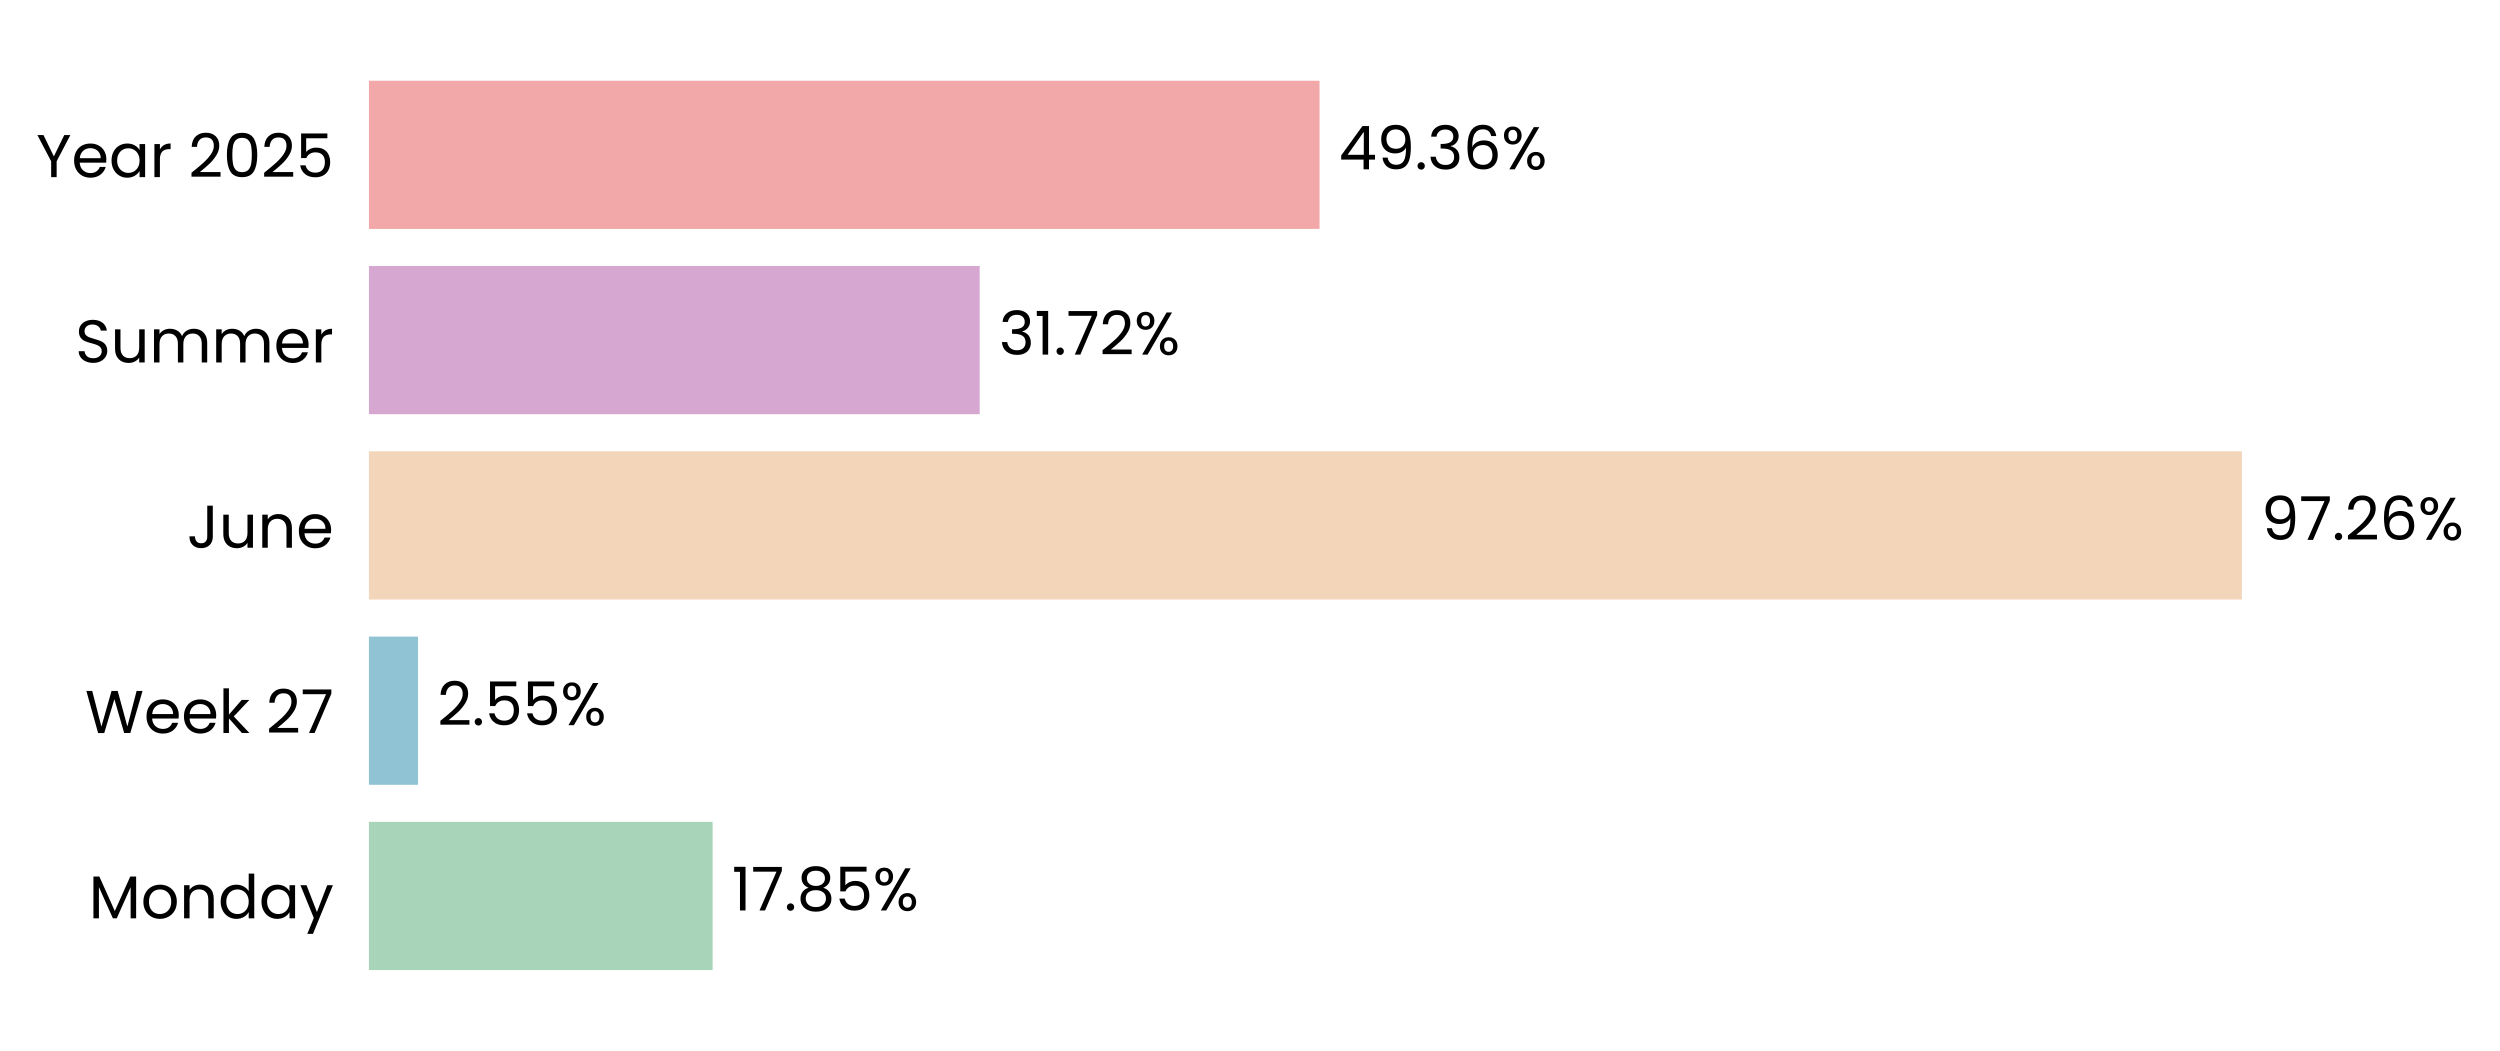
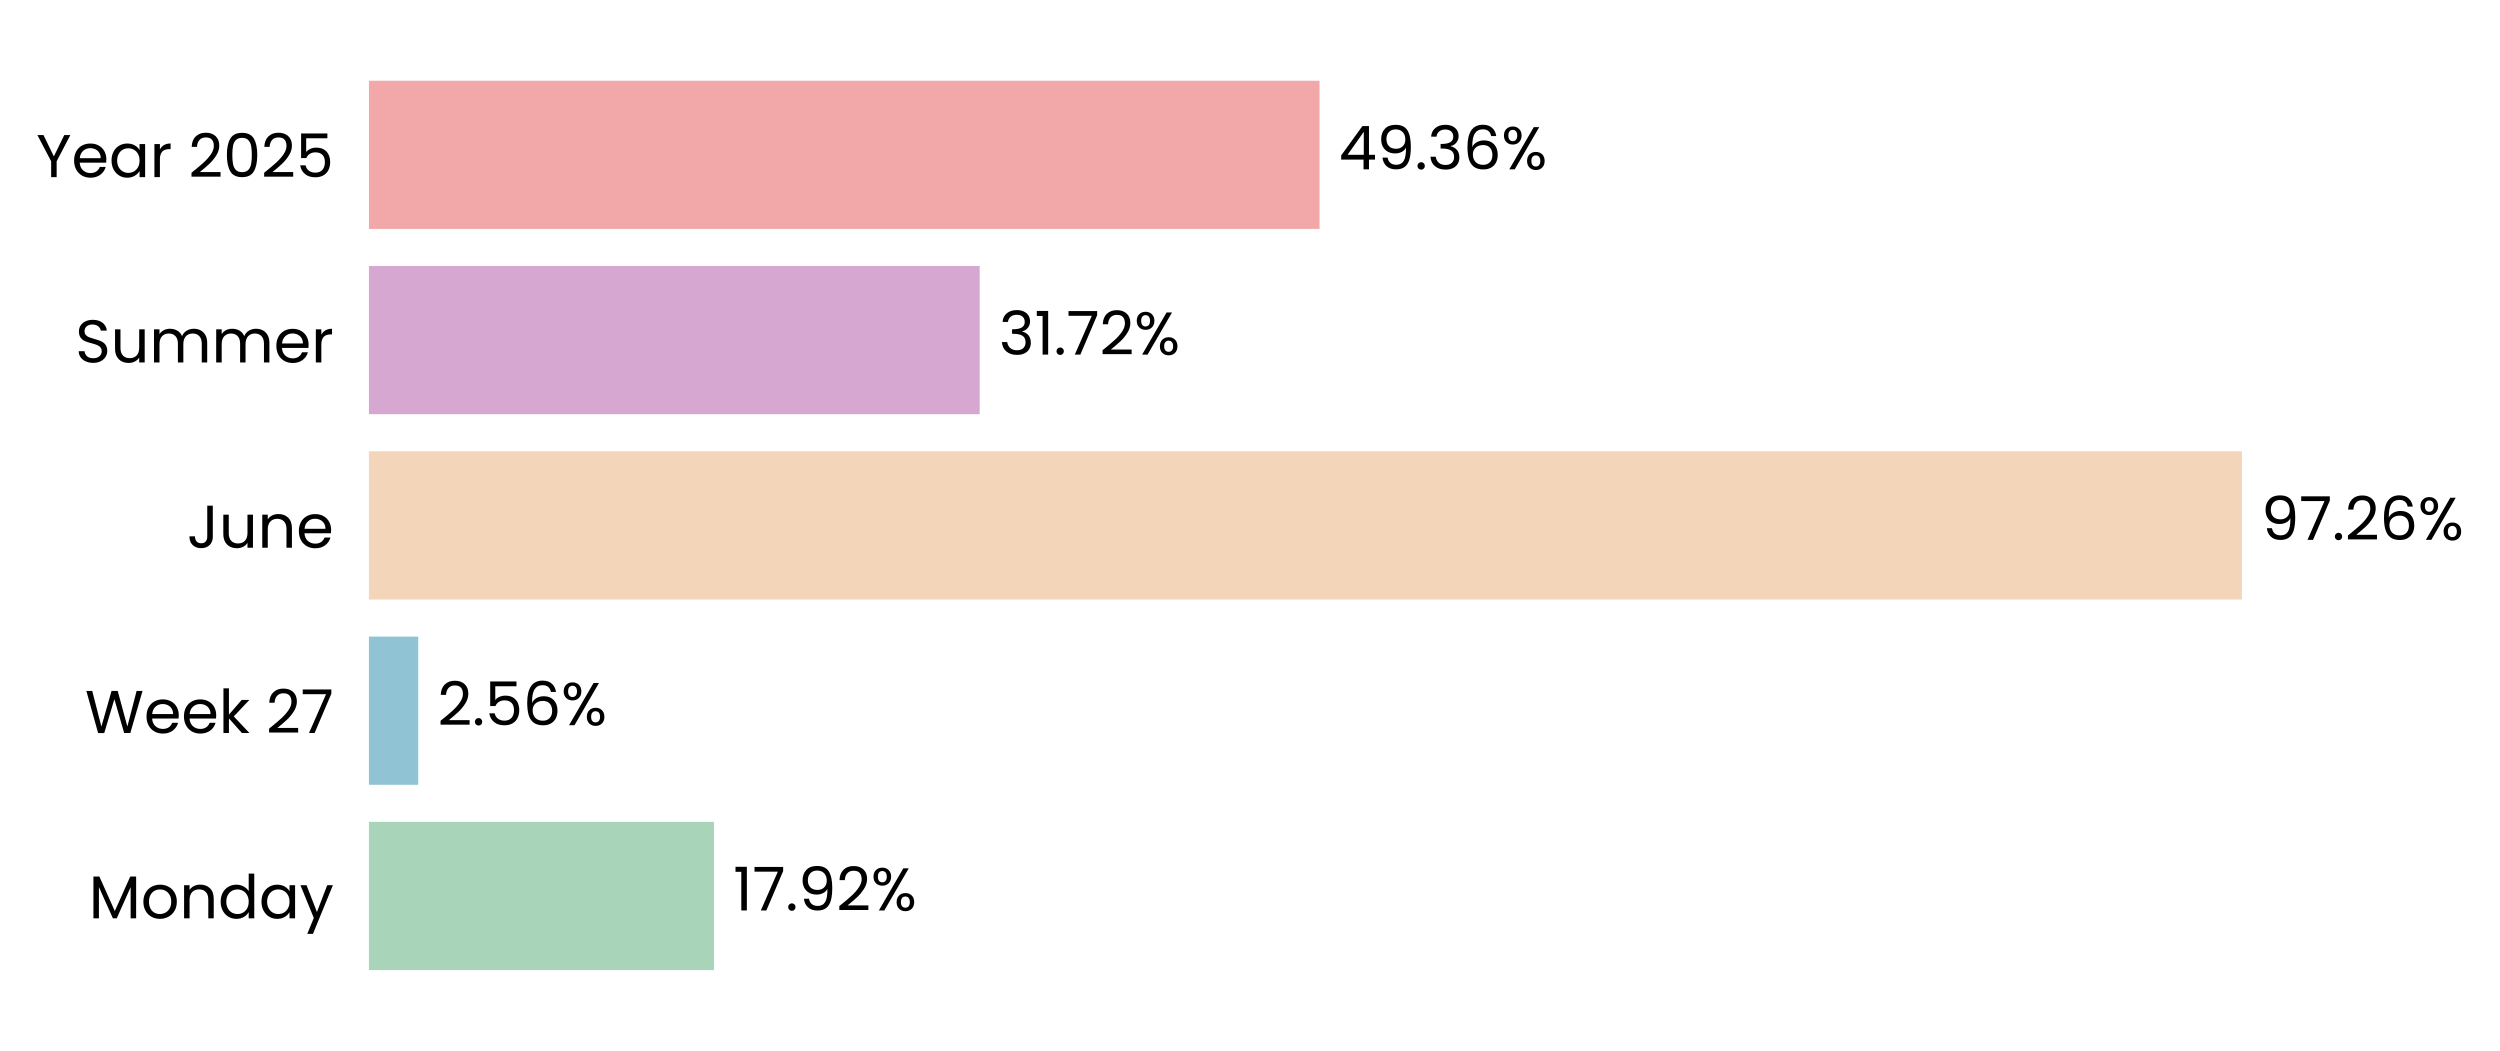
<svg xmlns="http://www.w3.org/2000/svg" xmlns:xlink="http://www.w3.org/1999/xlink" width="496.769pt" height="208.8pt" viewBox="0 0 496.769 208.8" version="1.1">
  <defs>
    <style type="text/css">*{stroke-linejoin: round; stroke-linecap: butt}</style>
  </defs>
  <g id="figure_1">
    <g id="patch_1">
      <path d="M 0 208.8  L 496.769 208.8  L 496.769 0  L 0 0  L 0 208.8  z " style="fill: none" />
    </g>
    <g id="axes_1">
      <g id="patch_2">
-         <path d="M 73.311 201.6  L 455.962 201.6  L 455.962 7.2  L 73.311 7.2  L 73.311 201.6  z " style="fill: none" />
+         <path d="M 73.311 201.6  L 455.952 201.6  L 455.952 7.2  L 73.311 7.2  L 73.311 201.6  z " style="fill: none" />
      </g>
      <g id="patch_3">
-         <path d="M 73.311 192.764  L 141.604 192.764  L 141.604 163.309  L 73.311 163.309  z " clip-path="url(#pc6807e60fc)" style="fill: #a8d5ba" />
+         <path d="M 73.311 192.764  L 141.868 192.764  L 141.868 163.309  L 73.311 163.309  z " clip-path="url(#p7451121162)" style="fill: #a8d5ba" />
      </g>
      <g id="patch_4">
-         <path d="M 73.311 155.945  L 83.067 155.945  L 83.067 126.491  L 73.311 126.491  z " clip-path="url(#pc6807e60fc)" style="fill: #90c3d4" />
+         <path d="M 73.311 155.945  L 83.105 155.945  L 83.105 126.491  L 73.311 126.491  z " clip-path="url(#p7451121162)" style="fill: #90c3d4" />
      </g>
      <g id="patch_5">
-         <path d="M 73.311 119.127  L 445.483 119.127  L 445.483 89.673  L 73.311 89.673  z " clip-path="url(#pc6807e60fc)" style="fill: #f3d6ba" />
+         <path d="M 73.311 119.127  L 445.483 119.127  L 445.483 89.673  L 73.311 89.673  z " clip-path="url(#p7451121162)" style="fill: #f3d6ba" />
      </g>
      <g id="patch_6">
-         <path d="M 73.311 82.309  L 194.672 82.309  L 194.672 52.855  L 73.311 52.855  z " clip-path="url(#pc6807e60fc)" style="fill: #d6a8d1" />
+         <path d="M 73.311 82.309  L 194.672 82.309  L 194.672 52.855  L 73.311 52.855  z " clip-path="url(#p7451121162)" style="fill: #d6a8d1" />
      </g>
      <g id="patch_7">
-         <path d="M 73.311 45.491  L 262.203 45.491  L 262.203 16.036  L 73.311 16.036  z " clip-path="url(#pc6807e60fc)" style="fill: #f2a8a8" />
+         <path d="M 73.311 45.491  L 262.199 45.491  L 262.199 16.036  L 73.311 16.036  z " clip-path="url(#p7451121162)" style="fill: #f2a8a8" />
      </g>
      <g id="matplotlib.axis_1">
        <g id="ytick_1">
          <g id="text_1">
            <g transform="translate(17.64187 182.4764) scale(0.12 -0.12)">
              <defs>
                <path id="Poppins-Regular-4d" d="M 5018 4429  L 5018 0  L 4435 0  L 4435 3302  L 2963 0  L 2554 0  L 1075 3309  L 1075 0  L 493 0  L 493 4429  L 1120 4429  L 2758 768  L 4397 4429  L 5018 4429  z " transform="scale(0.015625)" />
                <path id="Poppins-Regular-6f" d="M 2022 -58  Q 1530 -58 1130 166  Q 730 390 502 803  Q 275 1216 275 1760  Q 275 2298 508 2710  Q 742 3123 1145 3344  Q 1549 3565 2048 3565  Q 2547 3565 2950 3344  Q 3354 3123 3587 2713  Q 3821 2304 3821 1760  Q 3821 1216 3581 803  Q 3341 390 2931 166  Q 2522 -58 2022 -58  z M 2022 454  Q 2336 454 2611 601  Q 2886 749 3056 1043  Q 3226 1338 3226 1760  Q 3226 2182 3059 2476  Q 2893 2771 2624 2915  Q 2355 3059 2042 3059  Q 1722 3059 1456 2915  Q 1190 2771 1030 2476  Q 870 2182 870 1760  Q 870 1331 1027 1036  Q 1184 742 1446 598  Q 1709 454 2022 454  z " transform="scale(0.015625)" />
                <path id="Poppins-Regular-6e" d="M 2202 3571  Q 2842 3571 3238 3184  Q 3635 2797 3635 2067  L 3635 0  L 3059 0  L 3059 1984  Q 3059 2509 2796 2787  Q 2534 3066 2080 3066  Q 1619 3066 1347 2778  Q 1075 2490 1075 1939  L 1075 0  L 493 0  L 493 3507  L 1075 3507  L 1075 3008  Q 1248 3277 1545 3424  Q 1843 3571 2202 3571  z " transform="scale(0.015625)" />
                <path id="Poppins-Regular-64" d="M 275 1766  Q 275 2304 492 2710  Q 710 3117 1091 3341  Q 1472 3565 1946 3565  Q 2355 3565 2707 3376  Q 3059 3187 3245 2880  L 3245 4736  L 3834 4736  L 3834 0  L 3245 0  L 3245 659  Q 3072 346 2733 144  Q 2394 -58 1939 -58  Q 1472 -58 1091 172  Q 710 403 492 819  Q 275 1235 275 1766  z M 3245 1760  Q 3245 2157 3085 2451  Q 2925 2746 2653 2902  Q 2381 3059 2054 3059  Q 1728 3059 1459 2905  Q 1190 2752 1030 2457  Q 870 2163 870 1766  Q 870 1363 1030 1065  Q 1190 768 1459 611  Q 1728 454 2054 454  Q 2381 454 2653 611  Q 2925 768 3085 1065  Q 3245 1363 3245 1760  z " transform="scale(0.015625)" />
                <path id="Poppins-Regular-61" d="M 275 1766  Q 275 2304 492 2710  Q 710 3117 1091 3341  Q 1472 3565 1939 3565  Q 2400 3565 2739 3366  Q 3078 3168 3245 2867  L 3245 3507  L 3834 3507  L 3834 0  L 3245 0  L 3245 653  Q 3072 346 2729 144  Q 2387 -58 1933 -58  Q 1466 -58 1088 172  Q 710 403 492 819  Q 275 1235 275 1766  z M 3245 1760  Q 3245 2157 3085 2451  Q 2925 2746 2653 2902  Q 2381 3059 2054 3059  Q 1728 3059 1459 2905  Q 1190 2752 1030 2457  Q 870 2163 870 1766  Q 870 1363 1030 1065  Q 1190 768 1459 611  Q 1728 454 2054 454  Q 2381 454 2653 611  Q 2925 768 3085 1065  Q 3245 1363 3245 1760  z " transform="scale(0.015625)" />
                <path id="Poppins-Regular-79" d="M 3514 3507  L 1402 -1651  L 800 -1651  L 1491 38  L 77 3507  L 723 3507  L 1824 666  L 2912 3507  L 3514 3507  z " transform="scale(0.015625)" />
              </defs>
              <use xlink:href="#Poppins-Regular-4d" />
              <use xlink:href="#Poppins-Regular-6f" transform="translate(86.09999 0)" />
              <use xlink:href="#Poppins-Regular-6e" transform="translate(150.1 0)" />
              <use xlink:href="#Poppins-Regular-64" transform="translate(214.1 0)" />
              <use xlink:href="#Poppins-Regular-61" transform="translate(281.7 0)" />
              <use xlink:href="#Poppins-Regular-79" transform="translate(349.2999 0)" />
            </g>
          </g>
        </g>
        <g id="ytick_2">
          <g id="text_2">
            <g transform="translate(16.88437 145.6582) scale(0.12 -0.12)">
              <defs>
                <path id="Poppins-Regular-57" d="M 6099 4461  L 4806 0  L 4154 0  L 3117 3590  L 2042 0  L 1395 -6  L 147 4461  L 768 4461  L 1741 678  L 2816 4461  L 3469 4461  L 4493 691  L 5472 4461  L 6099 4461  z " transform="scale(0.015625)" />
                <path id="Poppins-Regular-65" d="M 3693 1888  Q 3693 1722 3674 1536  L 870 1536  Q 902 1018 1225 726  Q 1549 435 2010 435  Q 2387 435 2640 611  Q 2893 787 2995 1082  L 3622 1082  Q 3482 576 3059 259  Q 2637 -58 2010 -58  Q 1510 -58 1116 166  Q 723 390 499 803  Q 275 1216 275 1760  Q 275 2304 492 2713  Q 710 3123 1104 3344  Q 1498 3565 2010 3565  Q 2509 3565 2893 3347  Q 3277 3130 3485 2749  Q 3693 2368 3693 1888  z M 3091 2010  Q 3091 2342 2944 2582  Q 2797 2822 2544 2947  Q 2291 3072 1984 3072  Q 1542 3072 1232 2790  Q 922 2509 877 2010  L 3091 2010  z " transform="scale(0.015625)" />
                <path id="Poppins-Regular-6b" d="M 2451 0  L 1075 1549  L 1075 0  L 493 0  L 493 4736  L 1075 4736  L 1075 1952  L 2426 3507  L 3238 3507  L 1587 1760  L 3245 0  L 2451 0  z " transform="scale(0.015625)" />
                <path id="Poppins-Regular-20" transform="scale(0.015625)" />
                <path id="Poppins-Regular-32" d="M 326 467  Q 1139 1120 1600 1539  Q 2061 1958 2377 2416  Q 2694 2874 2694 3315  Q 2694 3731 2492 3971  Q 2291 4211 1843 4211  Q 1408 4211 1168 3939  Q 928 3667 909 3213  L 346 3213  Q 371 3930 780 4320  Q 1190 4710 1837 4710  Q 2496 4710 2883 4345  Q 3270 3981 3270 3341  Q 3270 2810 2953 2307  Q 2637 1805 2233 1424  Q 1830 1043 1203 538  L 3405 538  L 3405 51  L 326 51  L 326 467  z " transform="scale(0.015625)" />
                <path id="Poppins-Regular-37" d="M 3245 4173  L 1466 0  L 877 0  L 2682 4115  L 211 4115  L 211 4614  L 3245 4614  L 3245 4173  z " transform="scale(0.015625)" />
              </defs>
              <use xlink:href="#Poppins-Regular-57" />
              <use xlink:href="#Poppins-Regular-65" transform="translate(97.59999 0)" />
              <use xlink:href="#Poppins-Regular-65" transform="translate(159.6 0)" />
              <use xlink:href="#Poppins-Regular-6b" transform="translate(221.6 0)" />
              <use xlink:href="#Poppins-Regular-20" transform="translate(273.0999 0)" />
              <use xlink:href="#Poppins-Regular-32" transform="translate(299.7999 0)" />
              <use xlink:href="#Poppins-Regular-37" transform="translate(357.2999 0)" />
            </g>
          </g>
        </g>
        <g id="ytick_3">
          <g id="text_3">
            <g transform="translate(37.15125 108.84) scale(0.12 -0.12)">
              <defs>
                <path id="Poppins-Regular-4a" d="M 2739 4461  L 2739 1165  Q 2739 614 2400 284  Q 2061 -45 1504 -45  Q 941 -45 601 291  Q 262 627 262 1210  L 845 1210  Q 851 883 1014 678  Q 1178 474 1504 474  Q 1830 474 1990 669  Q 2150 864 2150 1165  L 2150 4461  L 2739 4461  z " transform="scale(0.015625)" />
                <path id="Poppins-Regular-75" d="M 3603 3507  L 3603 0  L 3021 0  L 3021 518  Q 2854 250 2556 99  Q 2259 -51 1901 -51  Q 1491 -51 1164 118  Q 838 288 649 627  Q 461 966 461 1453  L 461 3507  L 1037 3507  L 1037 1530  Q 1037 1011 1299 732  Q 1562 454 2016 454  Q 2483 454 2752 742  Q 3021 1030 3021 1581  L 3021 3507  L 3603 3507  z " transform="scale(0.015625)" />
              </defs>
              <use xlink:href="#Poppins-Regular-4a" />
              <use xlink:href="#Poppins-Regular-75" transform="translate(52.99999 0)" />
              <use xlink:href="#Poppins-Regular-6e" transform="translate(117 0)" />
              <use xlink:href="#Poppins-Regular-65" transform="translate(181 0)" />
            </g>
          </g>
        </g>
        <g id="ytick_4">
          <g id="text_4">
            <g transform="translate(14.95125 72.02182) scale(0.12 -0.12)">
              <defs>
                <path id="Poppins-Regular-53" d="M 1907 -45  Q 1466 -45 1117 112  Q 768 269 569 547  Q 371 826 365 1190  L 986 1190  Q 1018 877 1245 662  Q 1472 448 1907 448  Q 2323 448 2563 656  Q 2803 864 2803 1190  Q 2803 1446 2662 1606  Q 2522 1766 2310 1849  Q 2099 1933 1741 2029  Q 1299 2144 1033 2259  Q 768 2374 579 2620  Q 390 2867 390 3283  Q 390 3648 576 3929  Q 762 4211 1098 4364  Q 1434 4518 1869 4518  Q 2496 4518 2896 4204  Q 3296 3891 3347 3373  L 2707 3373  Q 2675 3629 2438 3824  Q 2202 4019 1811 4019  Q 1446 4019 1216 3830  Q 986 3642 986 3302  Q 986 3059 1123 2905  Q 1261 2752 1462 2672  Q 1664 2592 2029 2490  Q 2470 2368 2739 2249  Q 3008 2131 3200 1884  Q 3392 1638 3392 1216  Q 3392 890 3219 602  Q 3046 314 2707 134  Q 2368 -45 1907 -45  z " transform="scale(0.015625)" />
                <path id="Poppins-Regular-6d" d="M 4710 3571  Q 5120 3571 5440 3401  Q 5760 3232 5945 2893  Q 6131 2554 6131 2067  L 6131 0  L 5555 0  L 5555 1984  Q 5555 2509 5296 2787  Q 5037 3066 4595 3066  Q 4141 3066 3872 2774  Q 3603 2483 3603 1933  L 3603 0  L 3027 0  L 3027 1984  Q 3027 2509 2768 2787  Q 2509 3066 2067 3066  Q 1613 3066 1344 2774  Q 1075 2483 1075 1933  L 1075 0  L 493 0  L 493 3507  L 1075 3507  L 1075 3002  Q 1248 3277 1539 3424  Q 1830 3571 2182 3571  Q 2624 3571 2963 3372  Q 3302 3174 3469 2790  Q 3616 3162 3955 3366  Q 4294 3571 4710 3571  z " transform="scale(0.015625)" />
                <path id="Poppins-Regular-72" d="M 1075 2938  Q 1229 3238 1513 3404  Q 1798 3571 2208 3571  L 2208 2970  L 2054 2970  Q 1075 2970 1075 1907  L 1075 0  L 493 0  L 493 3507  L 1075 3507  L 1075 2938  z " transform="scale(0.015625)" />
              </defs>
              <use xlink:href="#Poppins-Regular-53" />
              <use xlink:href="#Poppins-Regular-75" transform="translate(58.7 0)" />
              <use xlink:href="#Poppins-Regular-6d" transform="translate(122.7 0)" />
              <use xlink:href="#Poppins-Regular-6d" transform="translate(225.7 0)" />
              <use xlink:href="#Poppins-Regular-65" transform="translate(328.7 0)" />
              <use xlink:href="#Poppins-Regular-72" transform="translate(390.6999 0)" />
            </g>
          </g>
        </g>
        <g id="ytick_5">
          <g id="text_5">
            <g transform="translate(7.2 35.20364) scale(0.12 -0.12)">
              <defs>
                <path id="Poppins-Regular-59" d="M 3616 4461  L 2163 1683  L 2163 0  L 1581 0  L 1581 1683  L 122 4461  L 768 4461  L 1869 2202  L 2970 4461  L 3616 4461  z " transform="scale(0.015625)" />
                <path id="Poppins-Regular-30" d="M 397 2362  Q 397 3462 755 4080  Q 1114 4698 2010 4698  Q 2899 4698 3257 4080  Q 3616 3462 3616 2362  Q 3616 1242 3257 621  Q 2899 0 2010 0  Q 1114 0 755 621  Q 397 1242 397 2362  z M 3040 2362  Q 3040 2918 2966 3305  Q 2893 3693 2665 3929  Q 2438 4166 2010 4166  Q 1574 4166 1347 3929  Q 1120 3693 1046 3305  Q 973 2918 973 2362  Q 973 1786 1046 1395  Q 1120 1005 1347 768  Q 1574 531 2010 531  Q 2438 531 2665 768  Q 2893 1005 2966 1395  Q 3040 1786 3040 2362  z " transform="scale(0.015625)" />
                <path id="Poppins-Regular-35" d="M 3347 4122  L 1101 4122  L 1101 2662  Q 1248 2867 1536 2998  Q 1824 3130 2157 3130  Q 2688 3130 3021 2909  Q 3354 2688 3498 2339  Q 3642 1990 3642 1600  Q 3642 1139 3469 774  Q 3296 410 2941 198  Q 2586 -13 2061 -13  Q 1389 -13 973 332  Q 557 678 467 1254  L 1037 1254  Q 1120 890 1389 685  Q 1658 480 2067 480  Q 2573 480 2829 784  Q 3085 1088 3085 1587  Q 3085 2086 2829 2358  Q 2573 2630 2074 2630  Q 1734 2630 1481 2467  Q 1229 2304 1114 2022  L 563 2022  L 563 4634  L 3347 4634  L 3347 4122  z " transform="scale(0.015625)" />
              </defs>
              <use xlink:href="#Poppins-Regular-59" />
              <use xlink:href="#Poppins-Regular-65" transform="translate(58.39999 0)" />
              <use xlink:href="#Poppins-Regular-61" transform="translate(120.4 0)" />
              <use xlink:href="#Poppins-Regular-72" transform="translate(188 0)" />
              <use xlink:href="#Poppins-Regular-20" transform="translate(225.3 0)" />
              <use xlink:href="#Poppins-Regular-32" transform="translate(252 0)" />
              <use xlink:href="#Poppins-Regular-30" transform="translate(309.4999 0)" />
              <use xlink:href="#Poppins-Regular-32" transform="translate(372.2999 0)" />
              <use xlink:href="#Poppins-Regular-35" transform="translate(429.7999 0)" />
            </g>
          </g>
        </g>
      </g>
      <g id="text_6">
-         <g transform="translate(145.4302 180.9164) scale(0.12 -0.12)">
+         <g transform="translate(145.6942 180.9164) scale(0.12 -0.12)">
          <defs>
            <path id="Poppins-Regular-31" d="M 243 4096  L 243 4627  L 1446 4627  L 1446 0  L 858 0  L 858 4096  L 243 4096  z " transform="scale(0.015625)" />
            <path id="Poppins-Regular-2e" d="M 678 -38  Q 512 -38 397 77  Q 282 192 282 358  Q 282 525 397 640  Q 512 755 678 755  Q 838 755 950 640  Q 1062 525 1062 358  Q 1062 192 950 77  Q 838 -38 678 -38  z " transform="scale(0.015625)" />
-             <path id="Poppins-Regular-38" d="M 1242 2406  Q 883 2547 691 2816  Q 499 3085 499 3469  Q 499 3814 672 4092  Q 845 4371 1187 4534  Q 1530 4698 2016 4698  Q 2502 4698 2844 4534  Q 3187 4371 3363 4092  Q 3539 3814 3539 3469  Q 3539 3098 3340 2819  Q 3142 2541 2797 2406  Q 3194 2285 3427 1981  Q 3661 1677 3661 1248  Q 3661 832 3456 521  Q 3251 211 2876 41  Q 2502 -128 2016 -128  Q 1530 -128 1162 41  Q 794 211 589 521  Q 384 832 384 1248  Q 384 1677 614 1984  Q 845 2291 1242 2406  z M 2976 3398  Q 2976 3789 2720 4000  Q 2464 4211 2016 4211  Q 1574 4211 1318 4000  Q 1062 3789 1062 3392  Q 1062 3034 1328 2816  Q 1594 2598 2016 2598  Q 2445 2598 2710 2819  Q 2976 3040 2976 3398  z M 2016 2150  Q 1542 2150 1241 1929  Q 941 1709 941 1267  Q 941 858 1232 608  Q 1523 358 2016 358  Q 2509 358 2797 608  Q 3085 858 3085 1267  Q 3085 1696 2790 1923  Q 2496 2150 2016 2150  z " transform="scale(0.015625)" />
+             <path id="Poppins-Regular-39" d="M 1146 1242  Q 1210 877 1443 678  Q 1677 480 2074 480  Q 2605 480 2857 896  Q 3110 1312 3098 2298  Q 2963 2010 2649 1846  Q 2336 1683 1952 1683  Q 1523 1683 1187 1859  Q 851 2035 659 2374  Q 467 2714 467 3194  Q 467 3878 864 4297  Q 1261 4717 1990 4717  Q 2886 4717 3248 4134  Q 3610 3552 3610 2400  Q 3610 1594 3466 1069  Q 3322 544 2979 269  Q 2637 -6 2042 -6  Q 1389 -6 1024 346  Q 659 698 608 1242  L 1146 1242  z M 2048 2176  Q 2477 2176 2752 2441  Q 3027 2707 3027 3162  Q 3027 3642 2758 3936  Q 2490 4230 2003 4230  Q 1555 4230 1289 3948  Q 1024 3667 1024 3206  Q 1024 2739 1286 2457  Q 1549 2176 2048 2176  z " transform="scale(0.015625)" />
            <path id="Poppins-Regular-25" d="M 269 3584  Q 269 4019 531 4278  Q 794 4538 1203 4538  Q 1613 4538 1875 4278  Q 2138 4019 2138 3584  Q 2138 3142 1875 2883  Q 1613 2624 1203 2624  Q 794 2624 531 2883  Q 269 3142 269 3584  z M 4006 4467  L 1414 0  L 838 0  L 3430 4467  L 4006 4467  z M 1203 4179  Q 986 4179 861 4028  Q 736 3878 736 3584  Q 736 3290 861 3136  Q 986 2982 1203 2982  Q 1421 2982 1549 3139  Q 1677 3296 1677 3584  Q 1677 3878 1549 4028  Q 1421 4179 1203 4179  z M 2720 883  Q 2720 1325 2982 1584  Q 3245 1843 3654 1843  Q 4064 1843 4323 1584  Q 4582 1325 4582 883  Q 4582 448 4323 185  Q 4064 -77 3654 -77  Q 3245 -77 2982 182  Q 2720 442 2720 883  z M 3648 1478  Q 3430 1478 3302 1328  Q 3174 1178 3174 883  Q 3174 595 3302 444  Q 3430 294 3648 294  Q 3866 294 3994 444  Q 4122 595 4122 883  Q 4122 1178 3994 1328  Q 3866 1478 3648 1478  z " transform="scale(0.015625)" />
          </defs>
          <use xlink:href="#Poppins-Regular-31" />
          <use xlink:href="#Poppins-Regular-37" transform="translate(31.99998 0)" />
          <use xlink:href="#Poppins-Regular-2e" transform="translate(86.59998 0)" />
-           <use xlink:href="#Poppins-Regular-38" transform="translate(107.6 0)" />
-           <use xlink:href="#Poppins-Regular-35" transform="translate(170.7 0)" />
-           <use xlink:href="#Poppins-Regular-25" transform="translate(233.4999 0)" />
+           <use xlink:href="#Poppins-Regular-39" transform="translate(107.6 0)" />
+           <use xlink:href="#Poppins-Regular-32" transform="translate(170.5999 0)" />
+           <use xlink:href="#Poppins-Regular-25" transform="translate(228.0999 0)" />
        </g>
      </g>
      <g id="text_7">
-         <g transform="translate(86.89382 144.0982) scale(0.12 -0.12)">
+         <g transform="translate(86.93146 144.0982) scale(0.12 -0.12)">
+           <defs>
+             <path id="Poppins-Regular-36" d="M 2976 3526  Q 2835 4237 2099 4237  Q 1530 4237 1248 3798  Q 966 3360 973 2355  Q 1120 2688 1462 2877  Q 1805 3066 2227 3066  Q 2886 3066 3280 2656  Q 3674 2246 3674 1523  Q 3674 1088 3504 742  Q 3334 397 2992 192  Q 2650 -13 2163 -13  Q 1504 -13 1133 281  Q 762 576 614 1094  Q 467 1613 467 2374  Q 467 4723 2106 4723  Q 2733 4723 3091 4384  Q 3450 4045 3514 3526  L 2976 3526  z M 2106 2573  Q 1830 2573 1587 2461  Q 1344 2349 1193 2121  Q 1043 1894 1043 1568  Q 1043 1082 1324 778  Q 1606 474 2131 474  Q 2579 474 2844 752  Q 3110 1030 3110 1504  Q 3110 2003 2854 2288  Q 2598 2573 2106 2573  z " transform="scale(0.015625)" />
+           </defs>
          <use xlink:href="#Poppins-Regular-32" />
          <use xlink:href="#Poppins-Regular-2e" transform="translate(57.49999 0)" />
          <use xlink:href="#Poppins-Regular-35" transform="translate(78.49997 0)" />
-           <use xlink:href="#Poppins-Regular-35" transform="translate(141.3 0)" />
-           <use xlink:href="#Poppins-Regular-25" transform="translate(204.0999 0)" />
+           <use xlink:href="#Poppins-Regular-36" transform="translate(141.3 0)" />
+           <use xlink:href="#Poppins-Regular-25" transform="translate(204.7999 0)" />
        </g>
      </g>
      <g id="text_8">
-         <g transform="translate(449.3095 107.28) scale(0.12 -0.12)">
-           <defs>
-             <path id="Poppins-Regular-39" d="M 1146 1242  Q 1210 877 1443 678  Q 1677 480 2074 480  Q 2605 480 2857 896  Q 3110 1312 3098 2298  Q 2963 2010 2649 1846  Q 2336 1683 1952 1683  Q 1523 1683 1187 1859  Q 851 2035 659 2374  Q 467 2714 467 3194  Q 467 3878 864 4297  Q 1261 4717 1990 4717  Q 2886 4717 3248 4134  Q 3610 3552 3610 2400  Q 3610 1594 3466 1069  Q 3322 544 2979 269  Q 2637 -6 2042 -6  Q 1389 -6 1024 346  Q 659 698 608 1242  L 1146 1242  z M 2048 2176  Q 2477 2176 2752 2441  Q 3027 2707 3027 3162  Q 3027 3642 2758 3936  Q 2490 4230 2003 4230  Q 1555 4230 1289 3948  Q 1024 3667 1024 3206  Q 1024 2739 1286 2457  Q 1549 2176 2048 2176  z " transform="scale(0.015625)" />
-             <path id="Poppins-Regular-36" d="M 2976 3526  Q 2835 4237 2099 4237  Q 1530 4237 1248 3798  Q 966 3360 973 2355  Q 1120 2688 1462 2877  Q 1805 3066 2227 3066  Q 2886 3066 3280 2656  Q 3674 2246 3674 1523  Q 3674 1088 3504 742  Q 3334 397 2992 192  Q 2650 -13 2163 -13  Q 1504 -13 1133 281  Q 762 576 614 1094  Q 467 1613 467 2374  Q 467 4723 2106 4723  Q 2733 4723 3091 4384  Q 3450 4045 3514 3526  L 2976 3526  z M 2106 2573  Q 1830 2573 1587 2461  Q 1344 2349 1193 2121  Q 1043 1894 1043 1568  Q 1043 1082 1324 778  Q 1606 474 2131 474  Q 2579 474 2844 752  Q 3110 1030 3110 1504  Q 3110 2003 2854 2288  Q 2598 2573 2106 2573  z " transform="scale(0.015625)" />
-           </defs>
+         <g transform="translate(449.3094 107.28) scale(0.12 -0.12)">
          <use xlink:href="#Poppins-Regular-39" />
          <use xlink:href="#Poppins-Regular-37" transform="translate(62.99999 0)" />
          <use xlink:href="#Poppins-Regular-2e" transform="translate(117.6 0)" />
          <use xlink:href="#Poppins-Regular-32" transform="translate(138.6 0)" />
          <use xlink:href="#Poppins-Regular-36" transform="translate(196.0999 0)" />
          <use xlink:href="#Poppins-Regular-25" transform="translate(259.5999 0)" />
        </g>
      </g>
      <g id="text_9">
-         <g transform="translate(198.4981 70.46182) scale(0.12 -0.12)">
+         <g transform="translate(198.498 70.46182) scale(0.12 -0.12)">
          <defs>
            <path id="Poppins-Regular-33" d="M 384 3462  Q 429 4051 838 4384  Q 1248 4717 1901 4717  Q 2336 4717 2653 4560  Q 2970 4403 3133 4134  Q 3296 3866 3296 3526  Q 3296 3130 3069 2842  Q 2842 2554 2477 2470  L 2477 2438  Q 2893 2336 3136 2035  Q 3379 1734 3379 1248  Q 3379 883 3212 592  Q 3046 301 2713 134  Q 2381 -32 1914 -32  Q 1235 -32 800 323  Q 365 678 314 1331  L 877 1331  Q 922 947 1190 704  Q 1459 461 1907 461  Q 2355 461 2588 694  Q 2822 928 2822 1299  Q 2822 1779 2502 1990  Q 2182 2202 1536 2202  L 1389 2202  L 1389 2688  L 1542 2688  Q 2131 2694 2432 2883  Q 2733 3072 2733 3469  Q 2733 3808 2512 4013  Q 2291 4218 1882 4218  Q 1485 4218 1241 4013  Q 998 3808 954 3462  L 384 3462  z " transform="scale(0.015625)" />
          </defs>
          <use xlink:href="#Poppins-Regular-33" />
          <use xlink:href="#Poppins-Regular-31" transform="translate(58.89999 0)" />
          <use xlink:href="#Poppins-Regular-2e" transform="translate(90.89998 0)" />
          <use xlink:href="#Poppins-Regular-37" transform="translate(111.9 0)" />
          <use xlink:href="#Poppins-Regular-32" transform="translate(166.5 0)" />
          <use xlink:href="#Poppins-Regular-25" transform="translate(223.9999 0)" />
        </g>
      </g>
      <g id="text_10">
-         <g transform="translate(266.0291 33.64364) scale(0.12 -0.12)">
+         <g transform="translate(266.0253 33.64364) scale(0.12 -0.12)">
          <defs>
            <path id="Poppins-Regular-34" d="M 256 1030  L 256 1472  L 2502 4582  L 3200 4582  L 3200 1536  L 3840 1536  L 3840 1030  L 3200 1030  L 3200 0  L 2624 0  L 2624 1030  L 256 1030  z M 2650 3974  L 928 1536  L 2650 1536  L 2650 3974  z " transform="scale(0.015625)" />
          </defs>
          <use xlink:href="#Poppins-Regular-34" />
          <use xlink:href="#Poppins-Regular-39" transform="translate(62.89999 0)" />
          <use xlink:href="#Poppins-Regular-2e" transform="translate(125.9 0)" />
          <use xlink:href="#Poppins-Regular-33" transform="translate(146.9 0)" />
          <use xlink:href="#Poppins-Regular-36" transform="translate(205.8 0)" />
          <use xlink:href="#Poppins-Regular-25" transform="translate(269.2999 0)" />
        </g>
      </g>
    </g>
  </g>
  <defs>
-     <clipPath id="pc6807e60fc">
-       <rect x="73.311" y="7.2" width="382.65" height="194.4" />
+     <clipPath id="p7451121162">
+       <rect x="73.311" y="7.2" width="382.641" height="194.4" />
    </clipPath>
  </defs>
</svg>
